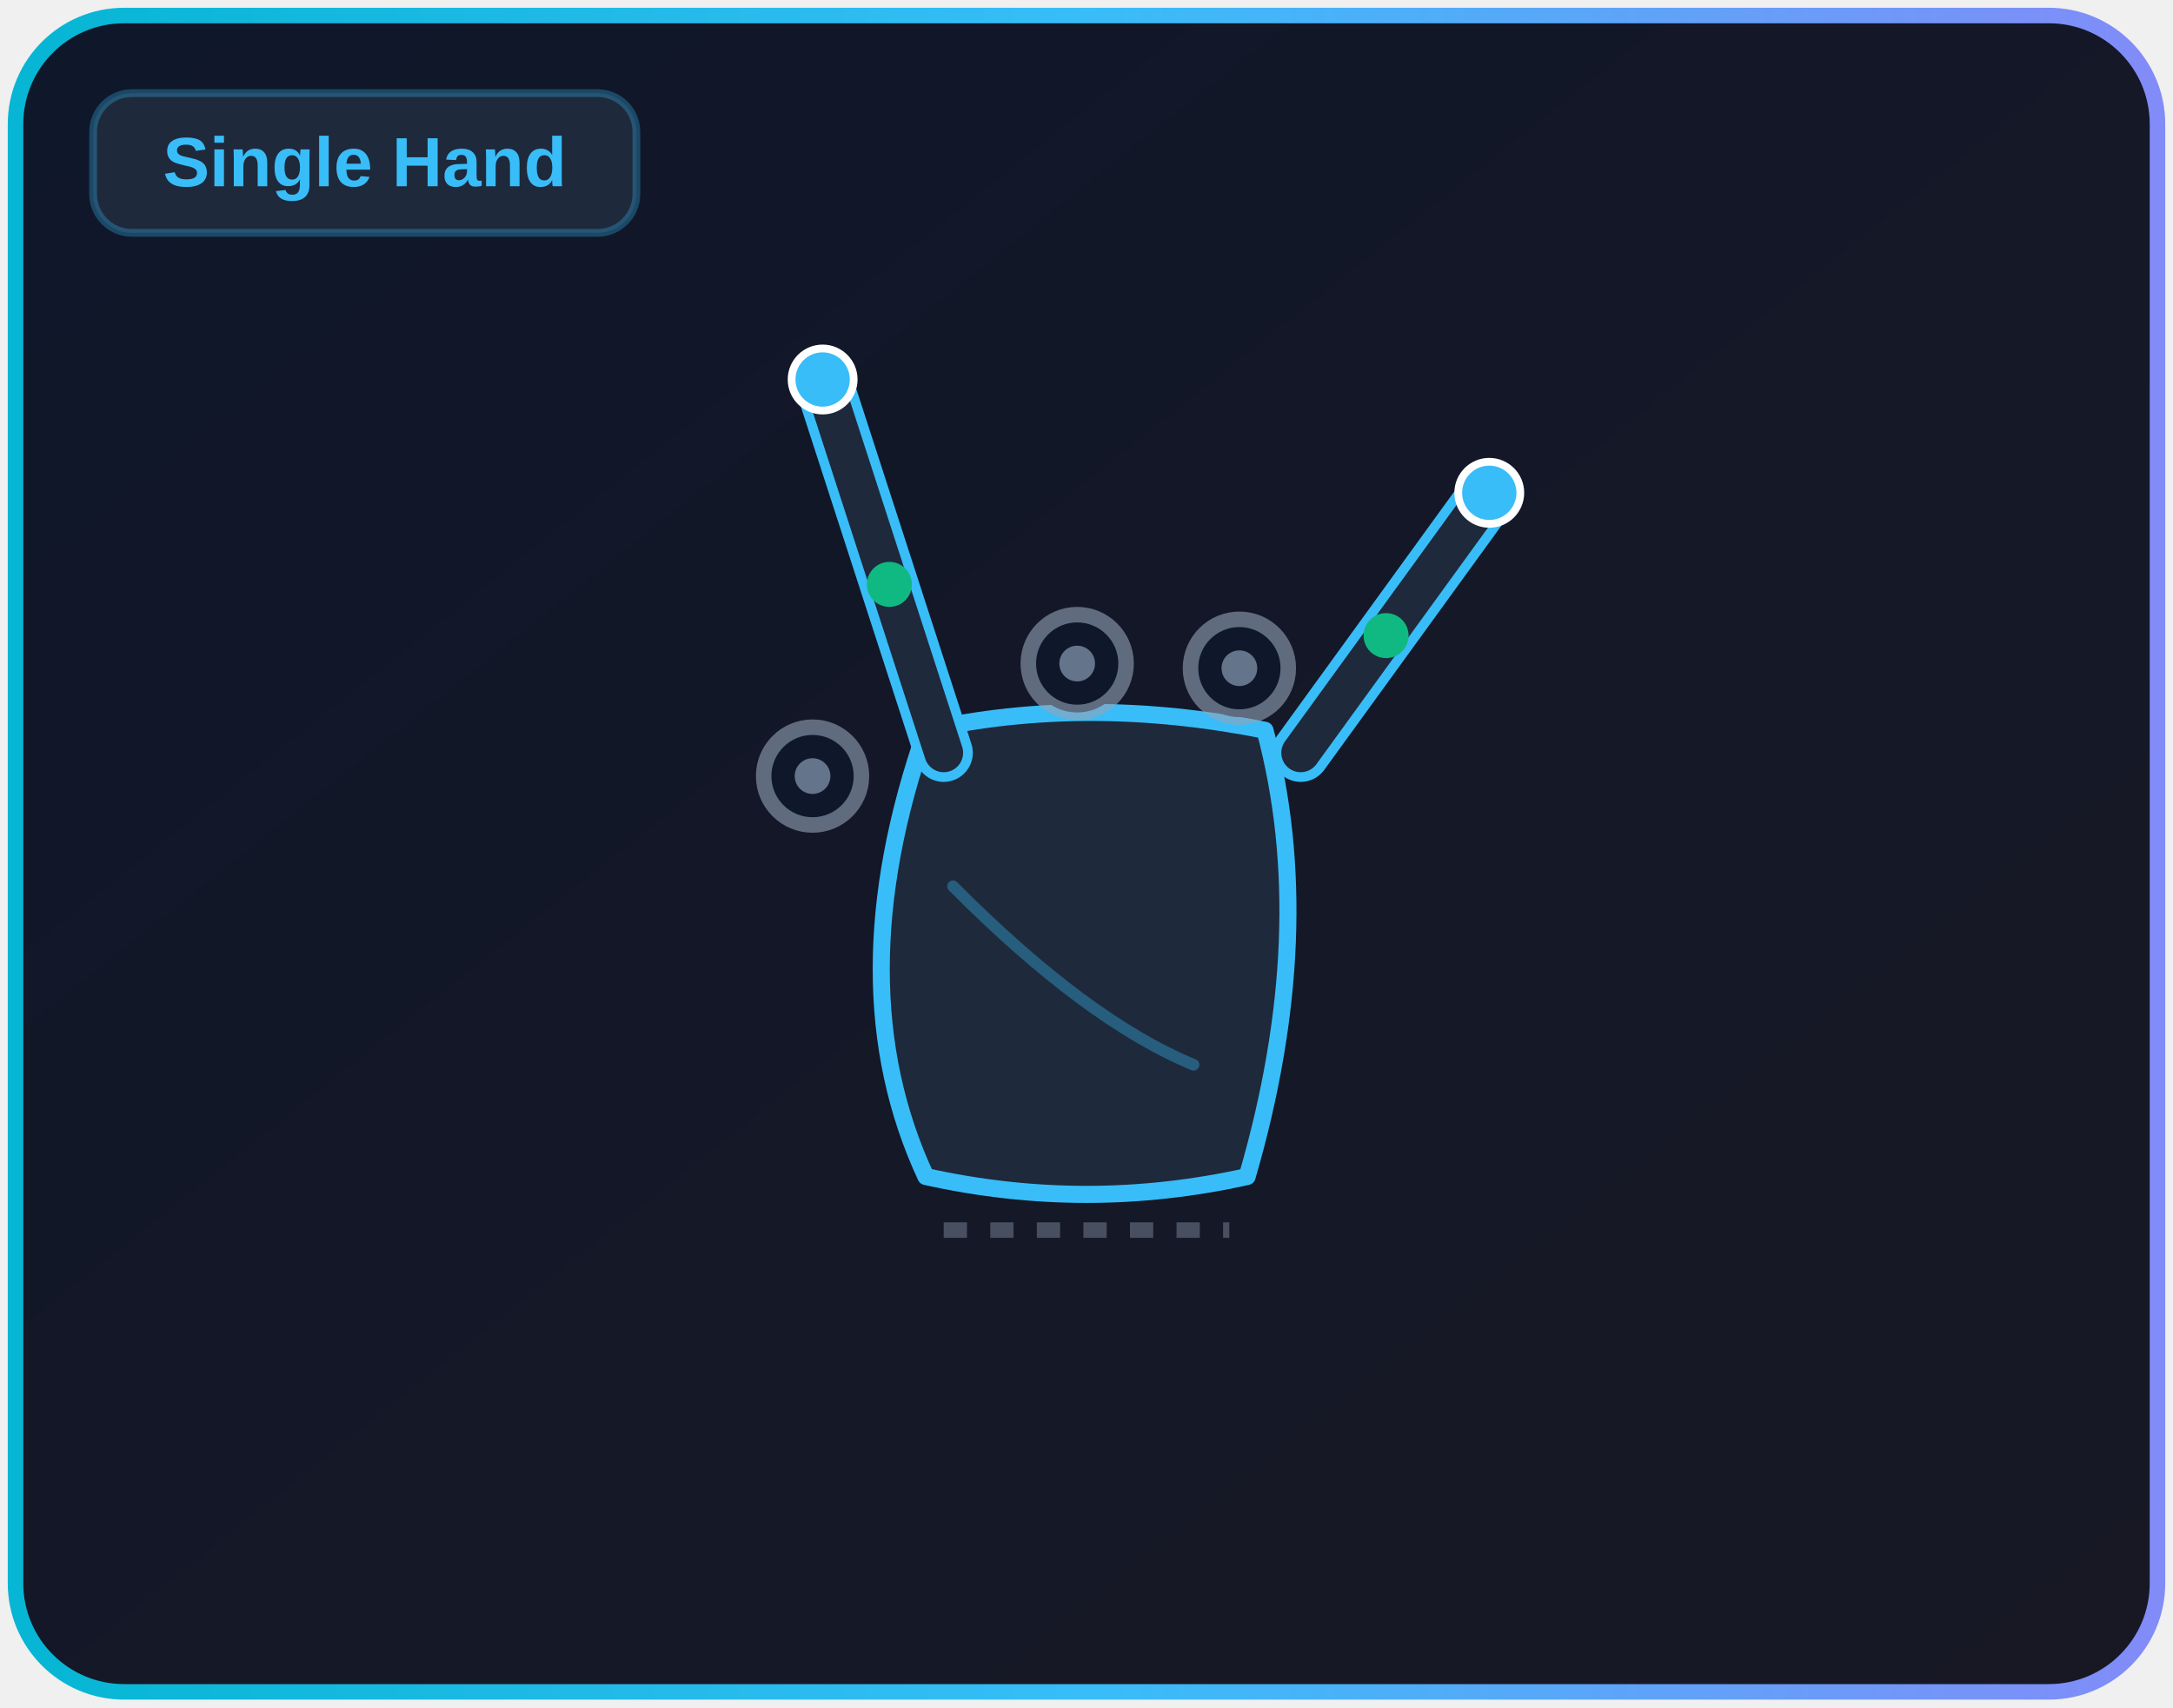
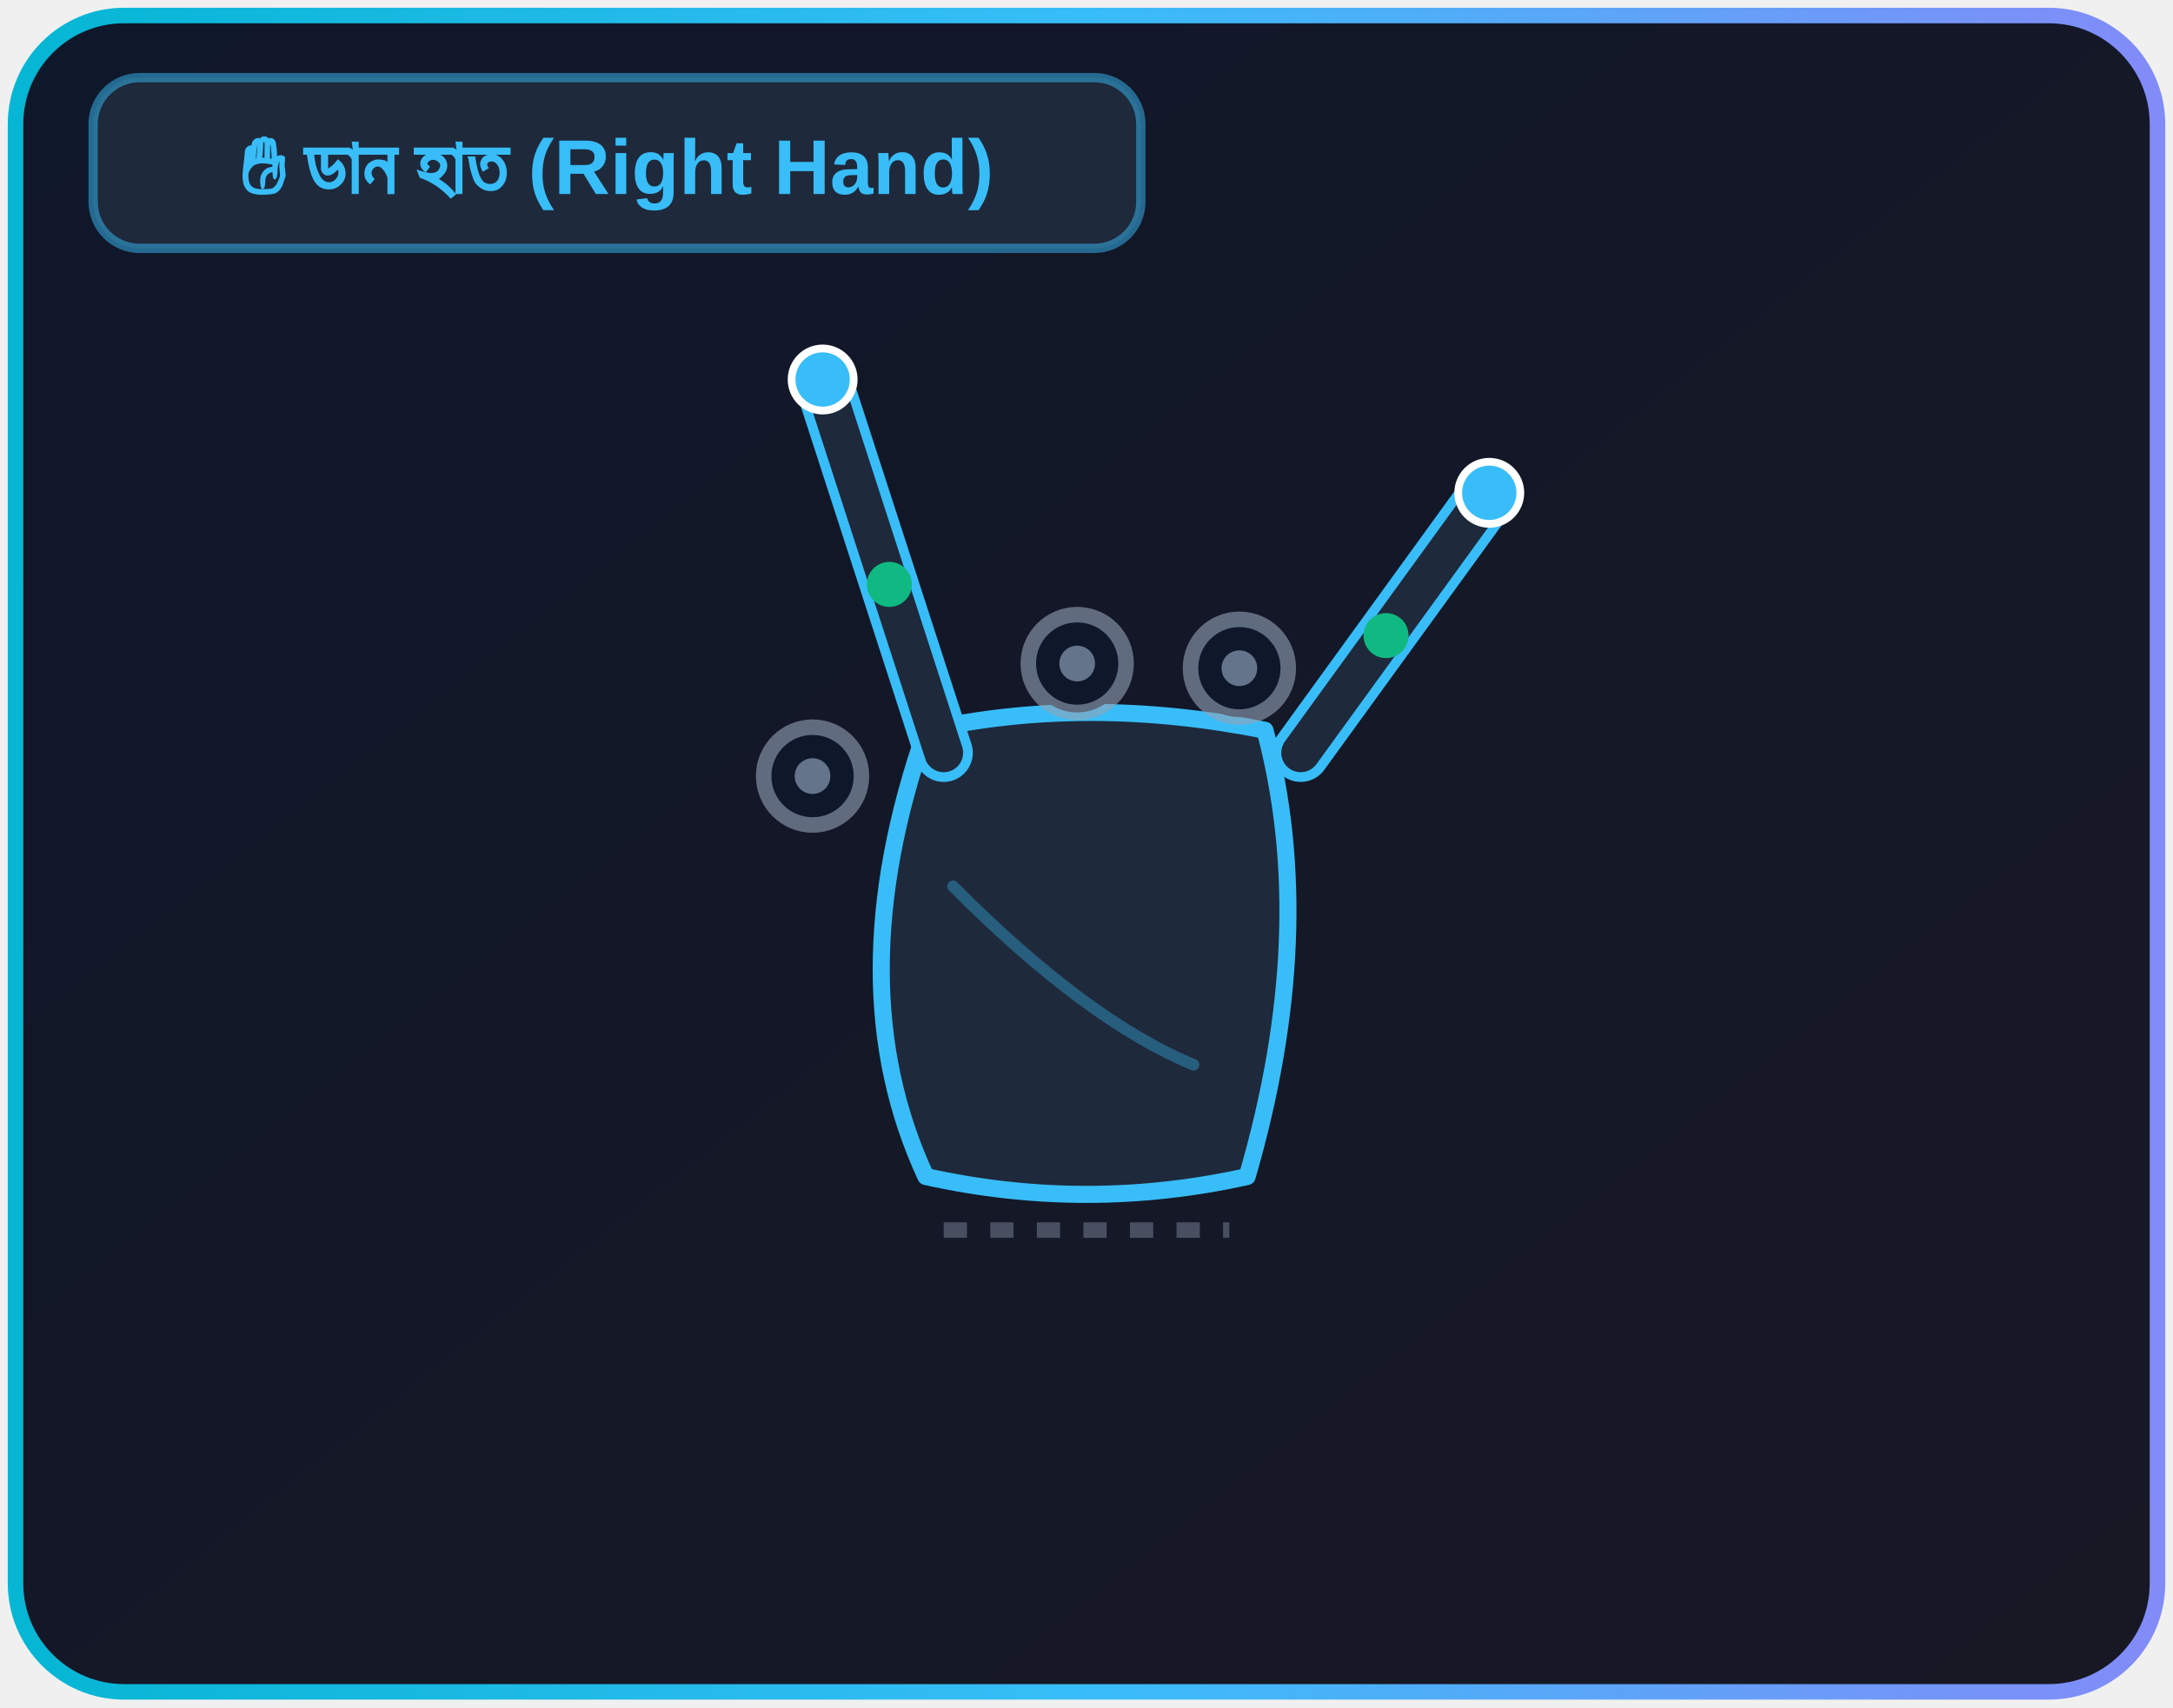
<svg xmlns="http://www.w3.org/2000/svg" viewBox="0 0 280 220" width="280" height="220">
  <defs>
    <linearGradient id="cardBg" x1="0%" y1="0%" x2="100%" y2="100%">
      <stop offset="0%" stop-color="#0F172A" />
      <stop offset="100%" stop-color="#181825" />
    </linearGradient>
    <linearGradient id="borderGlow" x1="0%" y1="0%" x2="100%" y2="0%">
      <stop offset="0%" stop-color="#06B6D4" />
      <stop offset="50%" stop-color="#38BDF8" />
      <stop offset="100%" stop-color="#818CF8" />
    </linearGradient>
  </defs>
  <rect width="276" height="216" x="2" y="2" rx="14" fill="url(#cardBg)" stroke="url(#borderGlow)" stroke-width="2" />
-   <rect x="12" y="12" width="70" height="18" rx="5" fill="#1E293B" stroke="rgba(56, 189, 248, 0.3)" stroke-width="1" />
-   <text x="47" y="24" fill="#38BDF8" font-family="'Segoe UI', Arial, sans-serif" font-size="9" font-weight="bold" text-anchor="middle">Single Hand</text>
+   <rect x="12" y="10" width="135" height="22" rx="6" fill="#1E293B" stroke="#38BDF8" stroke-opacity="0.5" stroke-width="1.2" />
+   <text x="79.5" y="25" fill="#38BDF8" font-family="'SolaimanLipi', 'Segoe UI', Arial, sans-serif" font-size="10" font-weight="bold" text-anchor="middle">✋ ডান হাত (Right Hand)</text>
  <g id="hand_anatomy">
    <path d="M 119.3,151.6 Q 140.0,156.2 160.7,151.6 Q 169.9,120.0 163.0,94.1 Q 140.0,89.5 119.3,94.1 Q 107.8,126.9 119.3,151.6 Z" fill="#1E293B" stroke="#38BDF8" stroke-width="2.2" stroke-linejoin="round" />
    <path d="M 122.8,114.2 Q 140.0,131.5 153.8,137.2" fill="none" stroke="rgba(56, 189, 248, 0.35)" stroke-width="1.5" stroke-linecap="round" />
    <line x1="121.6" y1="158.5" x2="158.4" y2="158.5" stroke="rgba(148, 163, 184, 0.4)" stroke-width="2" stroke-dasharray="3,3" />
    <circle cx="104.7" cy="100.0" r="6.3" fill="#0F172A" stroke="rgba(148, 163, 184, 0.6)" stroke-width="2" />
    <circle cx="104.7" cy="100.0" r="2.3" fill="#64748B" />
    <line x1="121.6" y1="97.0" x2="106.0" y2="48.9" stroke="#38BDF8" stroke-width="7.5" stroke-linecap="round" />
    <line x1="121.6" y1="97.0" x2="106.0" y2="48.9" stroke="#1E293B" stroke-width="5.0" stroke-linecap="round" />
    <circle cx="114.6" cy="75.3" r="2.9" fill="#10B981" />
    <circle cx="106.0" cy="48.9" r="4.0" fill="#38BDF8" stroke="#FFFFFF" stroke-width="1" />
    <circle cx="138.8" cy="85.5" r="6.3" fill="#0F172A" stroke="rgba(148, 163, 184, 0.6)" stroke-width="2" />
    <circle cx="138.8" cy="85.5" r="2.3" fill="#64748B" />
    <circle cx="159.7" cy="86.1" r="6.3" fill="#0F172A" stroke="rgba(148, 163, 184, 0.6)" stroke-width="2" />
    <circle cx="159.7" cy="86.1" r="2.3" fill="#64748B" />
    <line x1="167.6" y1="97.0" x2="191.9" y2="63.5" stroke="#38BDF8" stroke-width="7.5" stroke-linecap="round" />
    <line x1="167.6" y1="97.0" x2="191.9" y2="63.5" stroke="#1E293B" stroke-width="5.0" stroke-linecap="round" />
    <circle cx="178.6" cy="81.9" r="2.9" fill="#10B981" />
    <circle cx="191.9" cy="63.5" r="4.0" fill="#38BDF8" stroke="#FFFFFF" stroke-width="1" />
  </g>
</svg>
